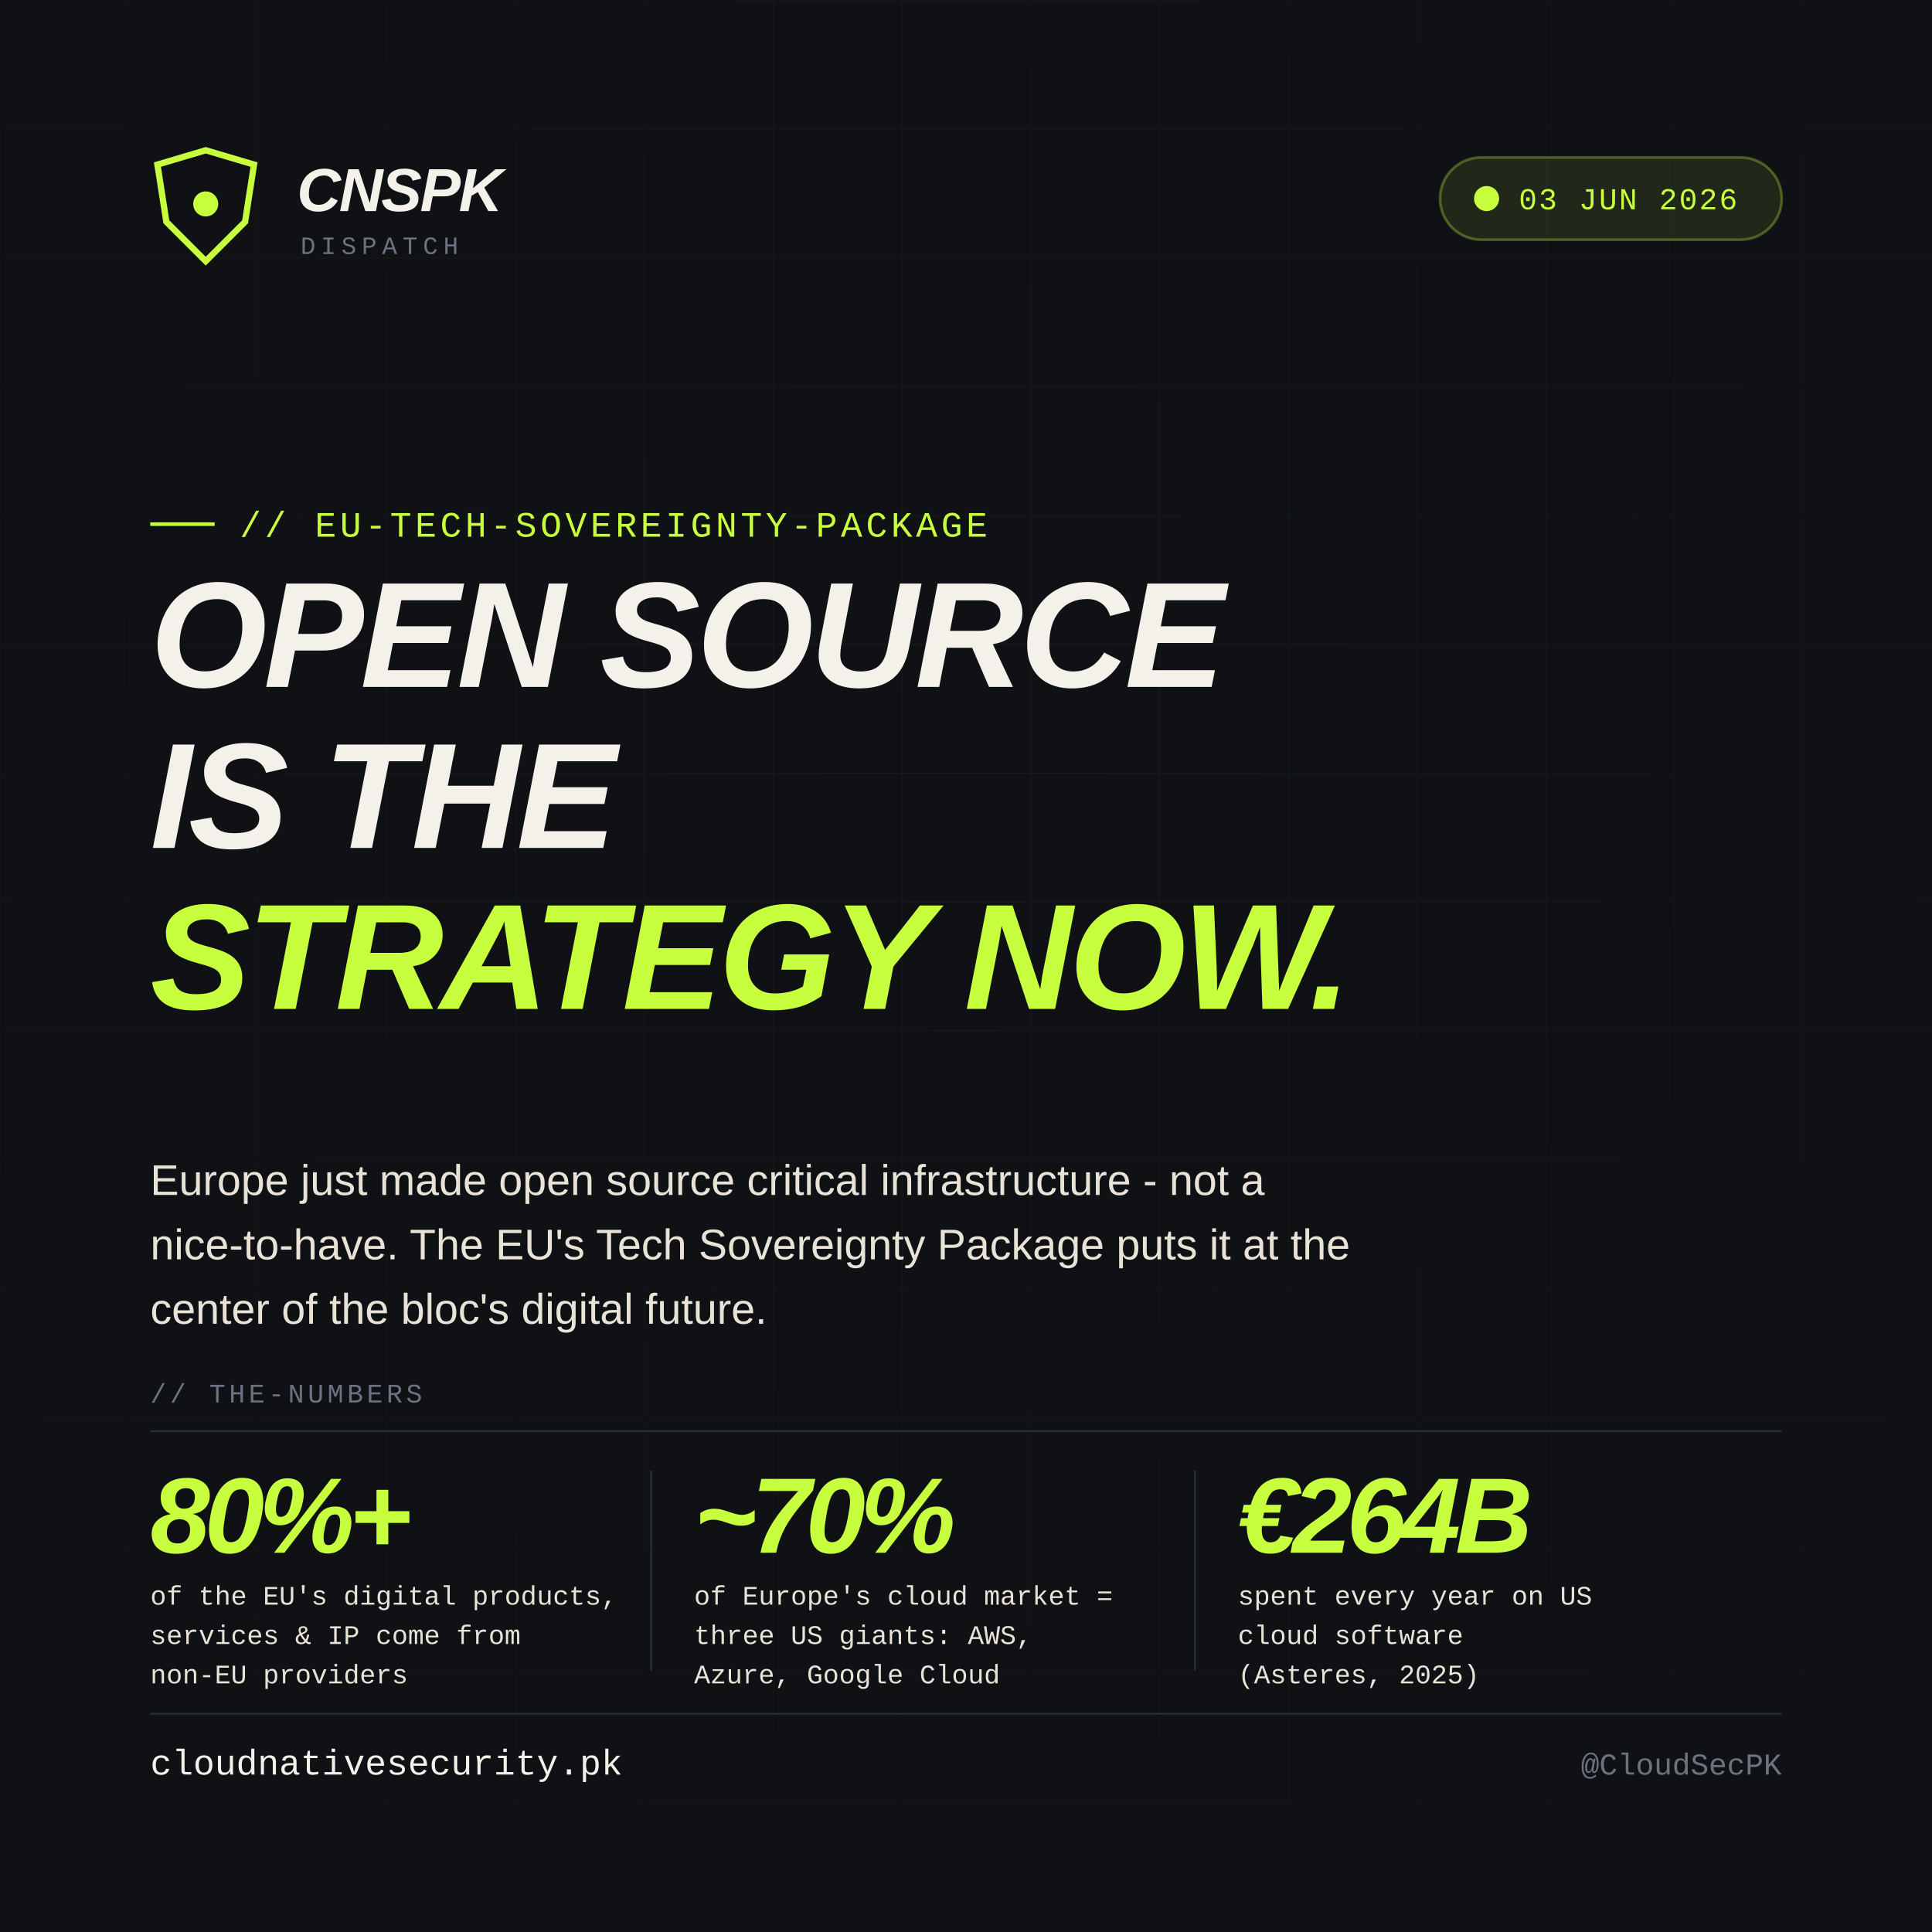
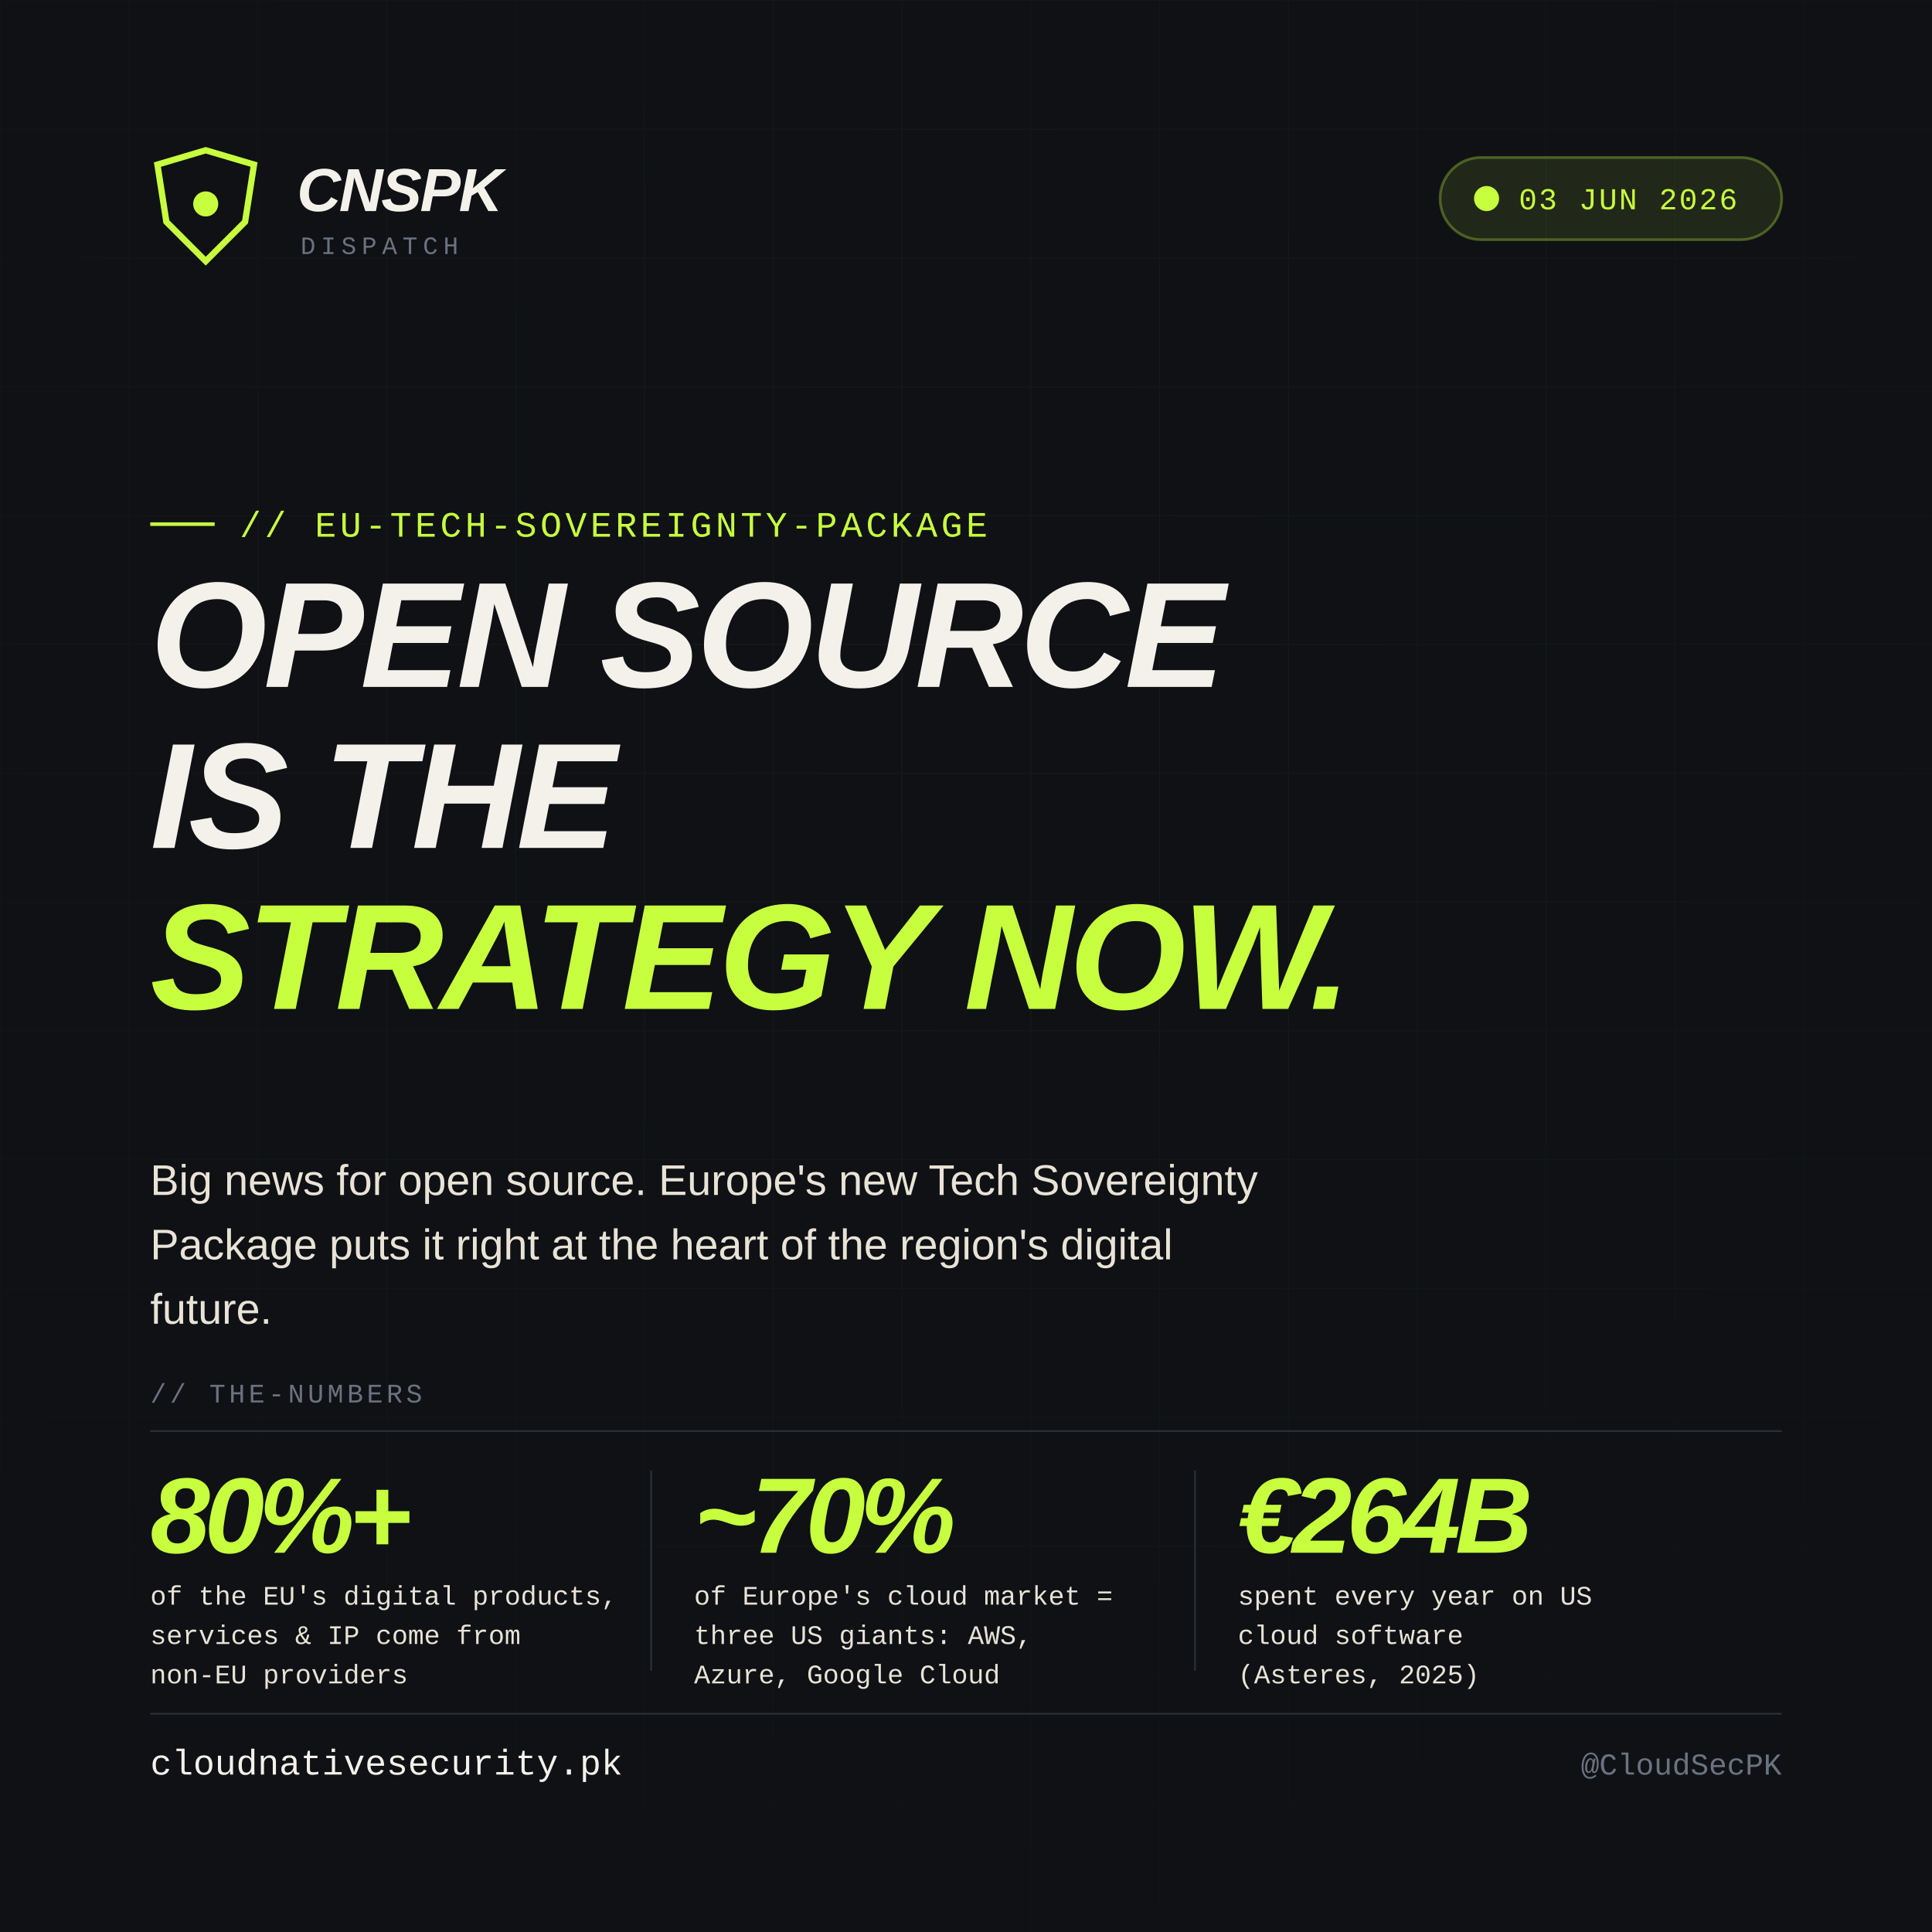
<svg xmlns="http://www.w3.org/2000/svg" width="1080" height="1080" viewBox="0 0 1080 1080" font-family="'Bricolage Grotesque', Arial, 'Helvetica Neue', Helvetica, sans-serif">
  <defs>
    <pattern id="grid" width="72" height="72" patternUnits="userSpaceOnUse">
      <path d="M72 0H0V72" fill="none" stroke="#C7FF3E" stroke-width="1" stroke-opacity="0.05" />
    </pattern>
    <radialGradient id="fade" cx="50%" cy="34%" r="78%">
      <stop offset="0%" stop-color="#fff" stop-opacity="1" />
      <stop offset="100%" stop-color="#fff" stop-opacity="0" />
    </radialGradient>
    <mask id="fademask">
      <rect width="1080" height="1080" fill="url(#fade)" />
    </mask>
  </defs>
  <rect width="1080" height="1080" fill="#0F1115" />
  <rect width="1080" height="1080" fill="url(#grid)" mask="url(#fademask)" />
  <g transform="translate(84,84) scale(1.0)">
    <path d="M4 8 L31 0 L58 8 L53 40 Q31 62 31 62 Q9 40 9 40 Z" fill="none" stroke="#C7FF3E" stroke-width="3.5" />
    <circle cx="31" cy="30" r="7" fill="#C7FF3E" />
  </g>
  <text x="166" y="118" font-size="34" font-family="'Bricolage Grotesque', Arial, 'Helvetica Neue', Helvetica, sans-serif" fill="#F4F1EA" font-weight="800" font-style="italic" letter-spacing="-1">CNSPK</text>
  <text x="168" y="142" font-size="14" font-family="'JetBrains Mono', 'Courier New', monospace" fill="#6B7280" letter-spacing="3">DISPATCH</text>
  <rect x="805" y="88" width="191" height="46" rx="23" fill="#C7FF3E" fill-opacity="0.10" stroke="#C7FF3E" stroke-opacity="0.30" stroke-width="1.5" />
  <circle cx="831" cy="111" r="7" fill="#C7FF3E" />
  <text x="849" y="117" font-size="17" font-family="'JetBrains Mono', 'Courier New', monospace" fill="#C7FF3E" letter-spacing="1">03 JUN 2026</text>
  <line x1="84" y1="293" x2="120" y2="293" stroke="#C7FF3E" stroke-width="2" />
  <text x="134" y="300" font-size="20" font-family="'JetBrains Mono', 'Courier New', monospace" fill="#C7FF3E" letter-spacing="2">// EU-TECH-SOVEREIGNTY-PACKAGE</text>
  <text x="84" y="384" font-size="84" font-family="'Bricolage Grotesque', Arial, 'Helvetica Neue', Helvetica, sans-serif" fill="#F4F1EA" font-weight="800" font-style="italic" letter-spacing="-2">OPEN SOURCE</text>
  <text x="84" y="474" font-size="84" font-family="'Bricolage Grotesque', Arial, 'Helvetica Neue', Helvetica, sans-serif" fill="#F4F1EA" font-weight="800" font-style="italic" letter-spacing="-2">IS THE</text>
  <text x="84" y="564" font-size="84" font-family="'Bricolage Grotesque', Arial, 'Helvetica Neue', Helvetica, sans-serif" fill="#C7FF3E" font-weight="800" font-style="italic" letter-spacing="-2">STRATEGY NOW.</text>
-   <text x="84" y="668" font-size="24" font-family="'Bricolage Grotesque', Arial, 'Helvetica Neue', Helvetica, sans-serif" fill="#E8E3D6">Europe just made open source critical infrastructure - not a</text>
-   <text x="84" y="704" font-size="24" font-family="'Bricolage Grotesque', Arial, 'Helvetica Neue', Helvetica, sans-serif" fill="#E8E3D6">nice-to-have. The EU's Tech Sovereignty Package puts it at the</text>
-   <text x="84" y="740" font-size="24" font-family="'Bricolage Grotesque', Arial, 'Helvetica Neue', Helvetica, sans-serif" fill="#E8E3D6">center of the bloc's digital future.</text>
+   <text x="84" y="668" font-size="24" font-family="'Bricolage Grotesque', Arial, 'Helvetica Neue', Helvetica, sans-serif" fill="#E8E3D6">Big news for open source. Europe's new Tech Sovereignty</text>
+   <text x="84" y="704" font-size="24" font-family="'Bricolage Grotesque', Arial, 'Helvetica Neue', Helvetica, sans-serif" fill="#E8E3D6">Package puts it right at the heart of the region's digital</text>
+   <text x="84" y="740" font-size="24" font-family="'Bricolage Grotesque', Arial, 'Helvetica Neue', Helvetica, sans-serif" fill="#E8E3D6">future.</text>
  <text x="84" y="784" font-size="15" font-family="'JetBrains Mono', 'Courier New', monospace" fill="#6B7280" letter-spacing="2">// THE-NUMBERS</text>
  <line x1="84" y1="800" x2="996" y2="800" stroke="#2A2E37" stroke-width="1" />
  <text x="84" y="868" font-size="60" font-family="'Bricolage Grotesque', Arial, 'Helvetica Neue', Helvetica, sans-serif" fill="#C7FF3E" font-weight="800" font-style="italic" letter-spacing="-3">80%+</text>
  <text x="84" y="897" font-size="15" font-family="'JetBrains Mono', 'Courier New', monospace" fill="#E8E3D6" letter-spacing="0">of the EU's digital products,</text>
  <text x="84" y="919" font-size="15" font-family="'JetBrains Mono', 'Courier New', monospace" fill="#E8E3D6" letter-spacing="0">services &amp; IP come from</text>
  <text x="84" y="941" font-size="15" font-family="'JetBrains Mono', 'Courier New', monospace" fill="#E8E3D6" letter-spacing="0">non-EU providers</text>
  <line x1="364" y1="822" x2="364" y2="934" stroke="#2A2E37" stroke-width="1" />
  <text x="388" y="868" font-size="60" font-family="'Bricolage Grotesque', Arial, 'Helvetica Neue', Helvetica, sans-serif" fill="#C7FF3E" font-weight="800" font-style="italic" letter-spacing="-3">~70%</text>
  <text x="388" y="897" font-size="15" font-family="'JetBrains Mono', 'Courier New', monospace" fill="#E8E3D6" letter-spacing="0">of Europe's cloud market =</text>
  <text x="388" y="919" font-size="15" font-family="'JetBrains Mono', 'Courier New', monospace" fill="#E8E3D6" letter-spacing="0">three US giants: AWS,</text>
  <text x="388" y="941" font-size="15" font-family="'JetBrains Mono', 'Courier New', monospace" fill="#E8E3D6" letter-spacing="0">Azure, Google Cloud</text>
  <line x1="668" y1="822" x2="668" y2="934" stroke="#2A2E37" stroke-width="1" />
  <text x="692" y="868" font-size="60" font-family="'Bricolage Grotesque', Arial, 'Helvetica Neue', Helvetica, sans-serif" fill="#C7FF3E" font-weight="800" font-style="italic" letter-spacing="-3">€264B</text>
  <text x="692" y="897" font-size="15" font-family="'JetBrains Mono', 'Courier New', monospace" fill="#E8E3D6" letter-spacing="0">spent every year on US</text>
  <text x="692" y="919" font-size="15" font-family="'JetBrains Mono', 'Courier New', monospace" fill="#E8E3D6" letter-spacing="0">cloud software</text>
  <text x="692" y="941" font-size="15" font-family="'JetBrains Mono', 'Courier New', monospace" fill="#E8E3D6" letter-spacing="0">(Asteres, 2025)</text>
  <line x1="84" y1="958" x2="996" y2="958" stroke="#2A2E37" stroke-width="1" />
  <text x="84" y="992" font-size="20" font-family="'JetBrains Mono', 'Courier New', monospace" fill="#F4F1EA">cloudnativesecurity.pk</text>
  <text x="996" y="992" font-size="17" font-family="'JetBrains Mono', 'Courier New', monospace" fill="#6B7280" text-anchor="end">@CloudSecPK</text>
</svg>
